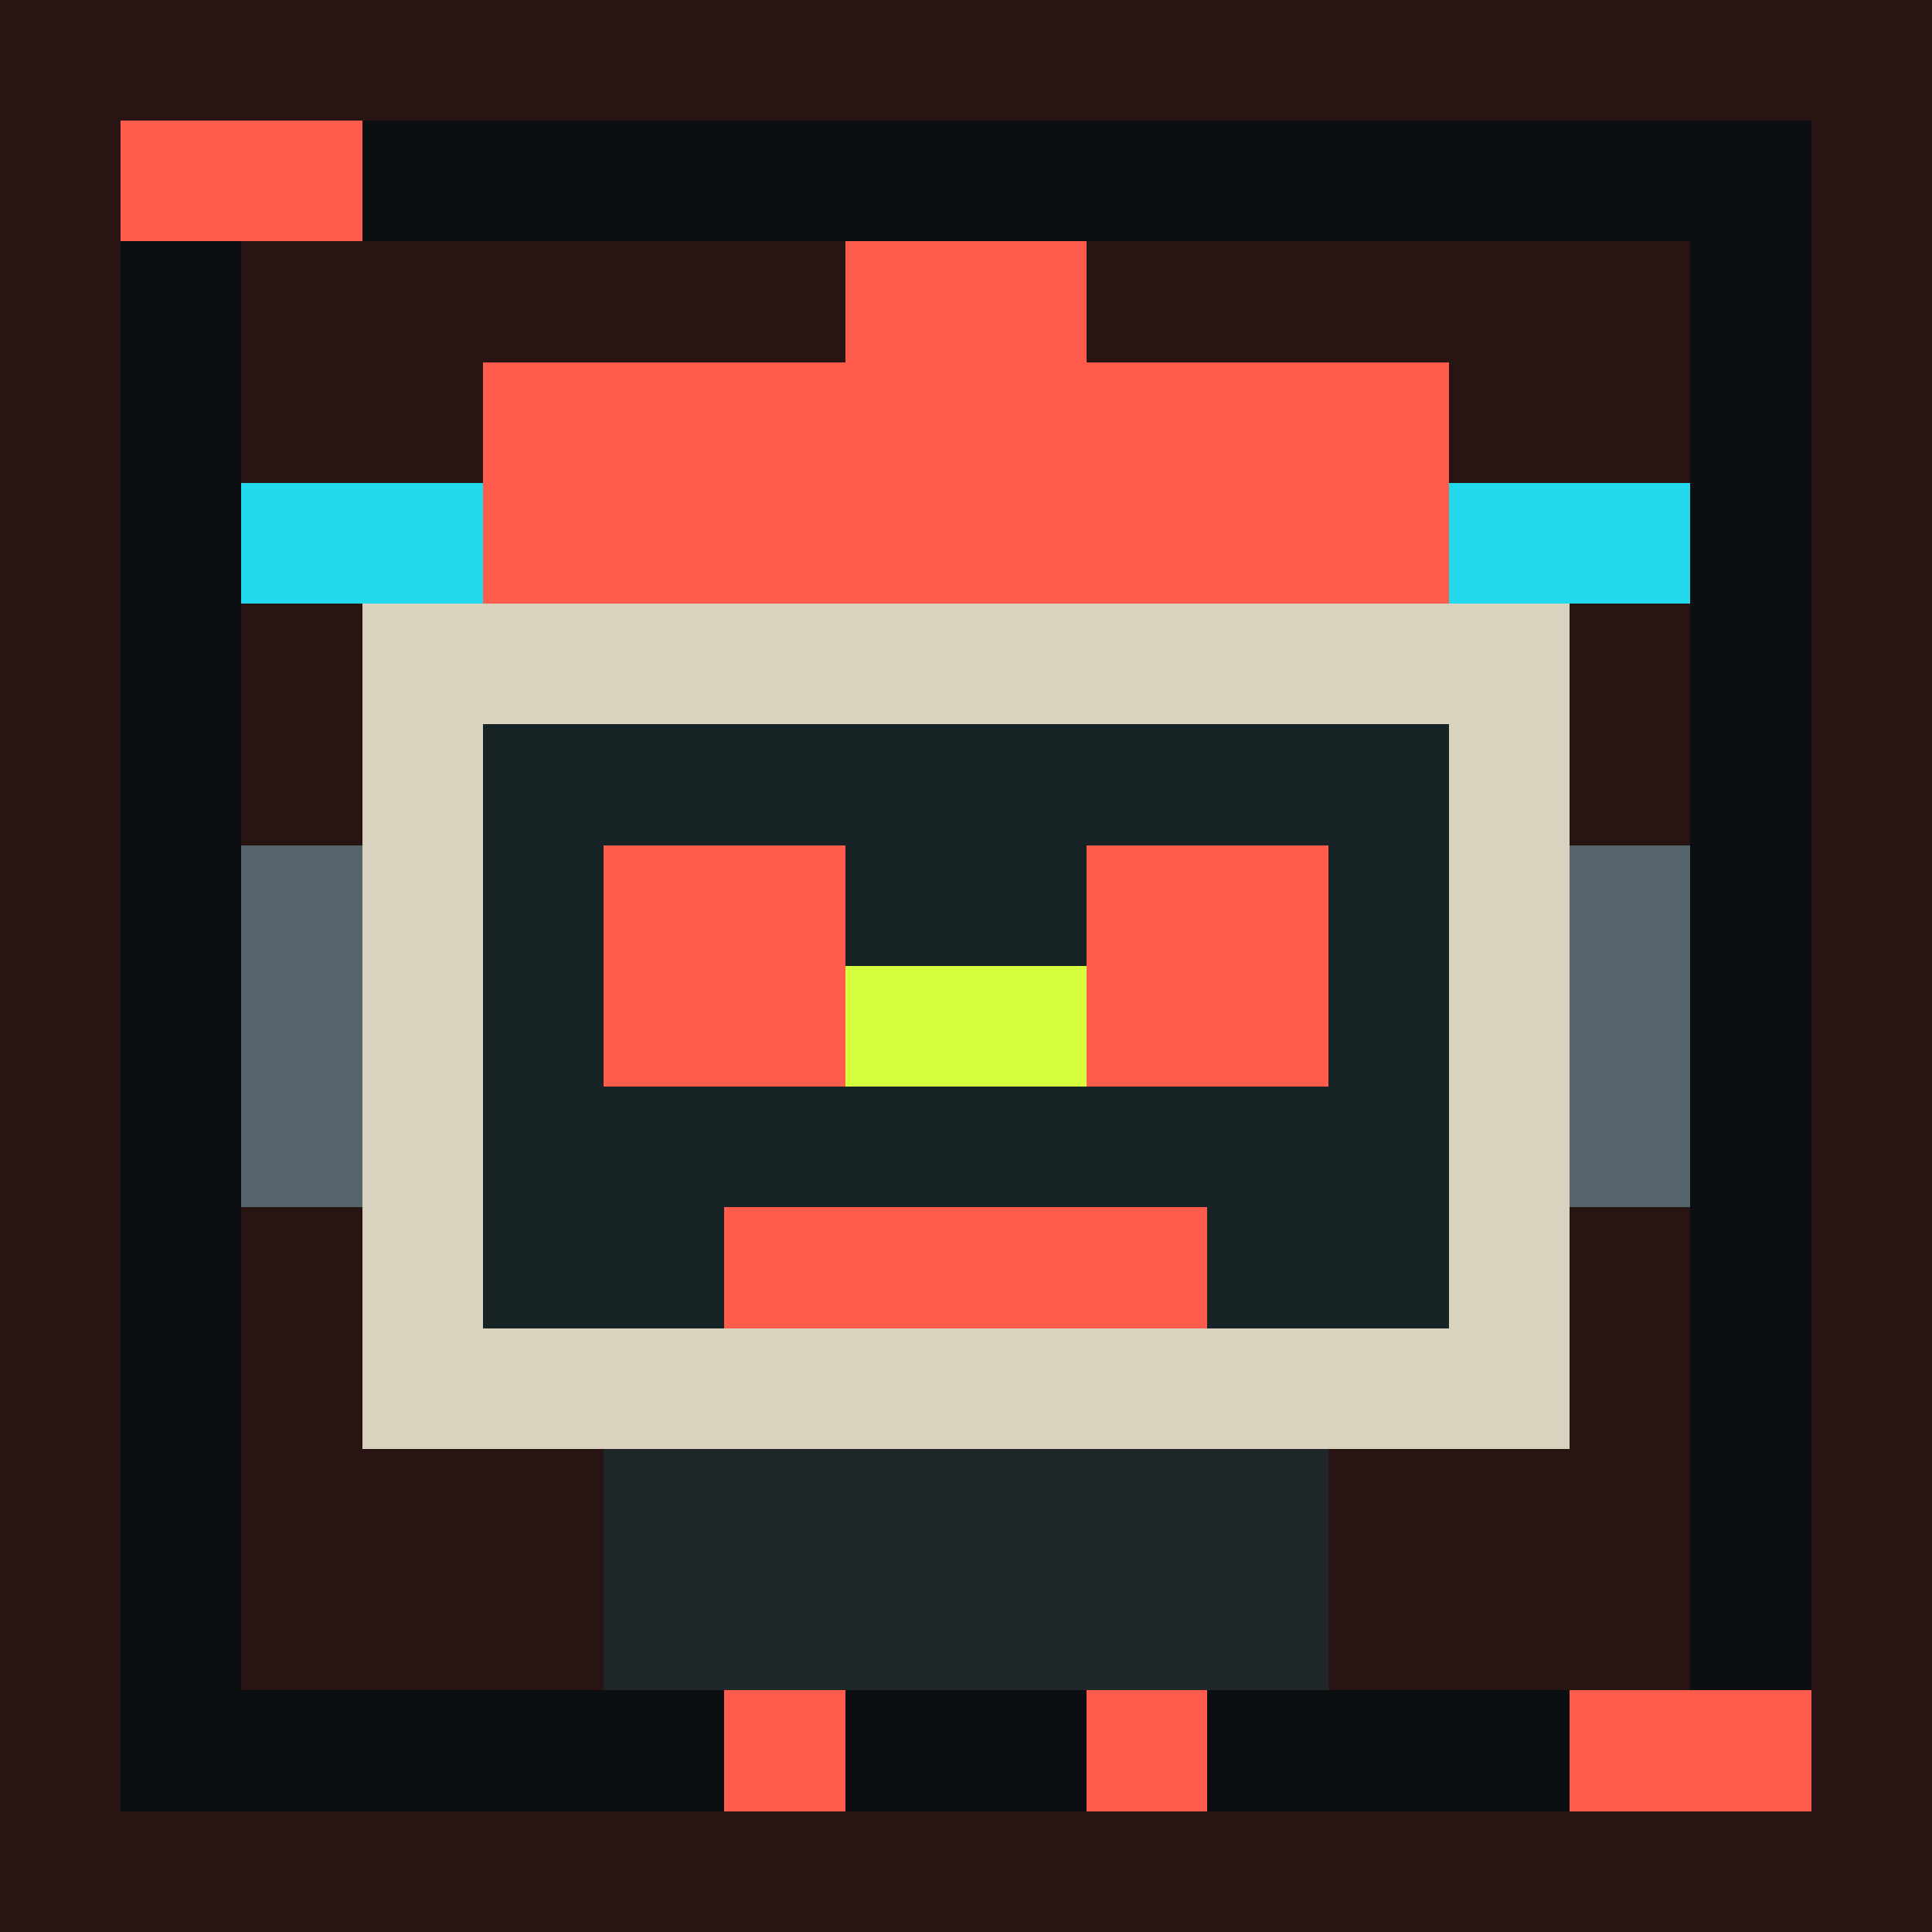
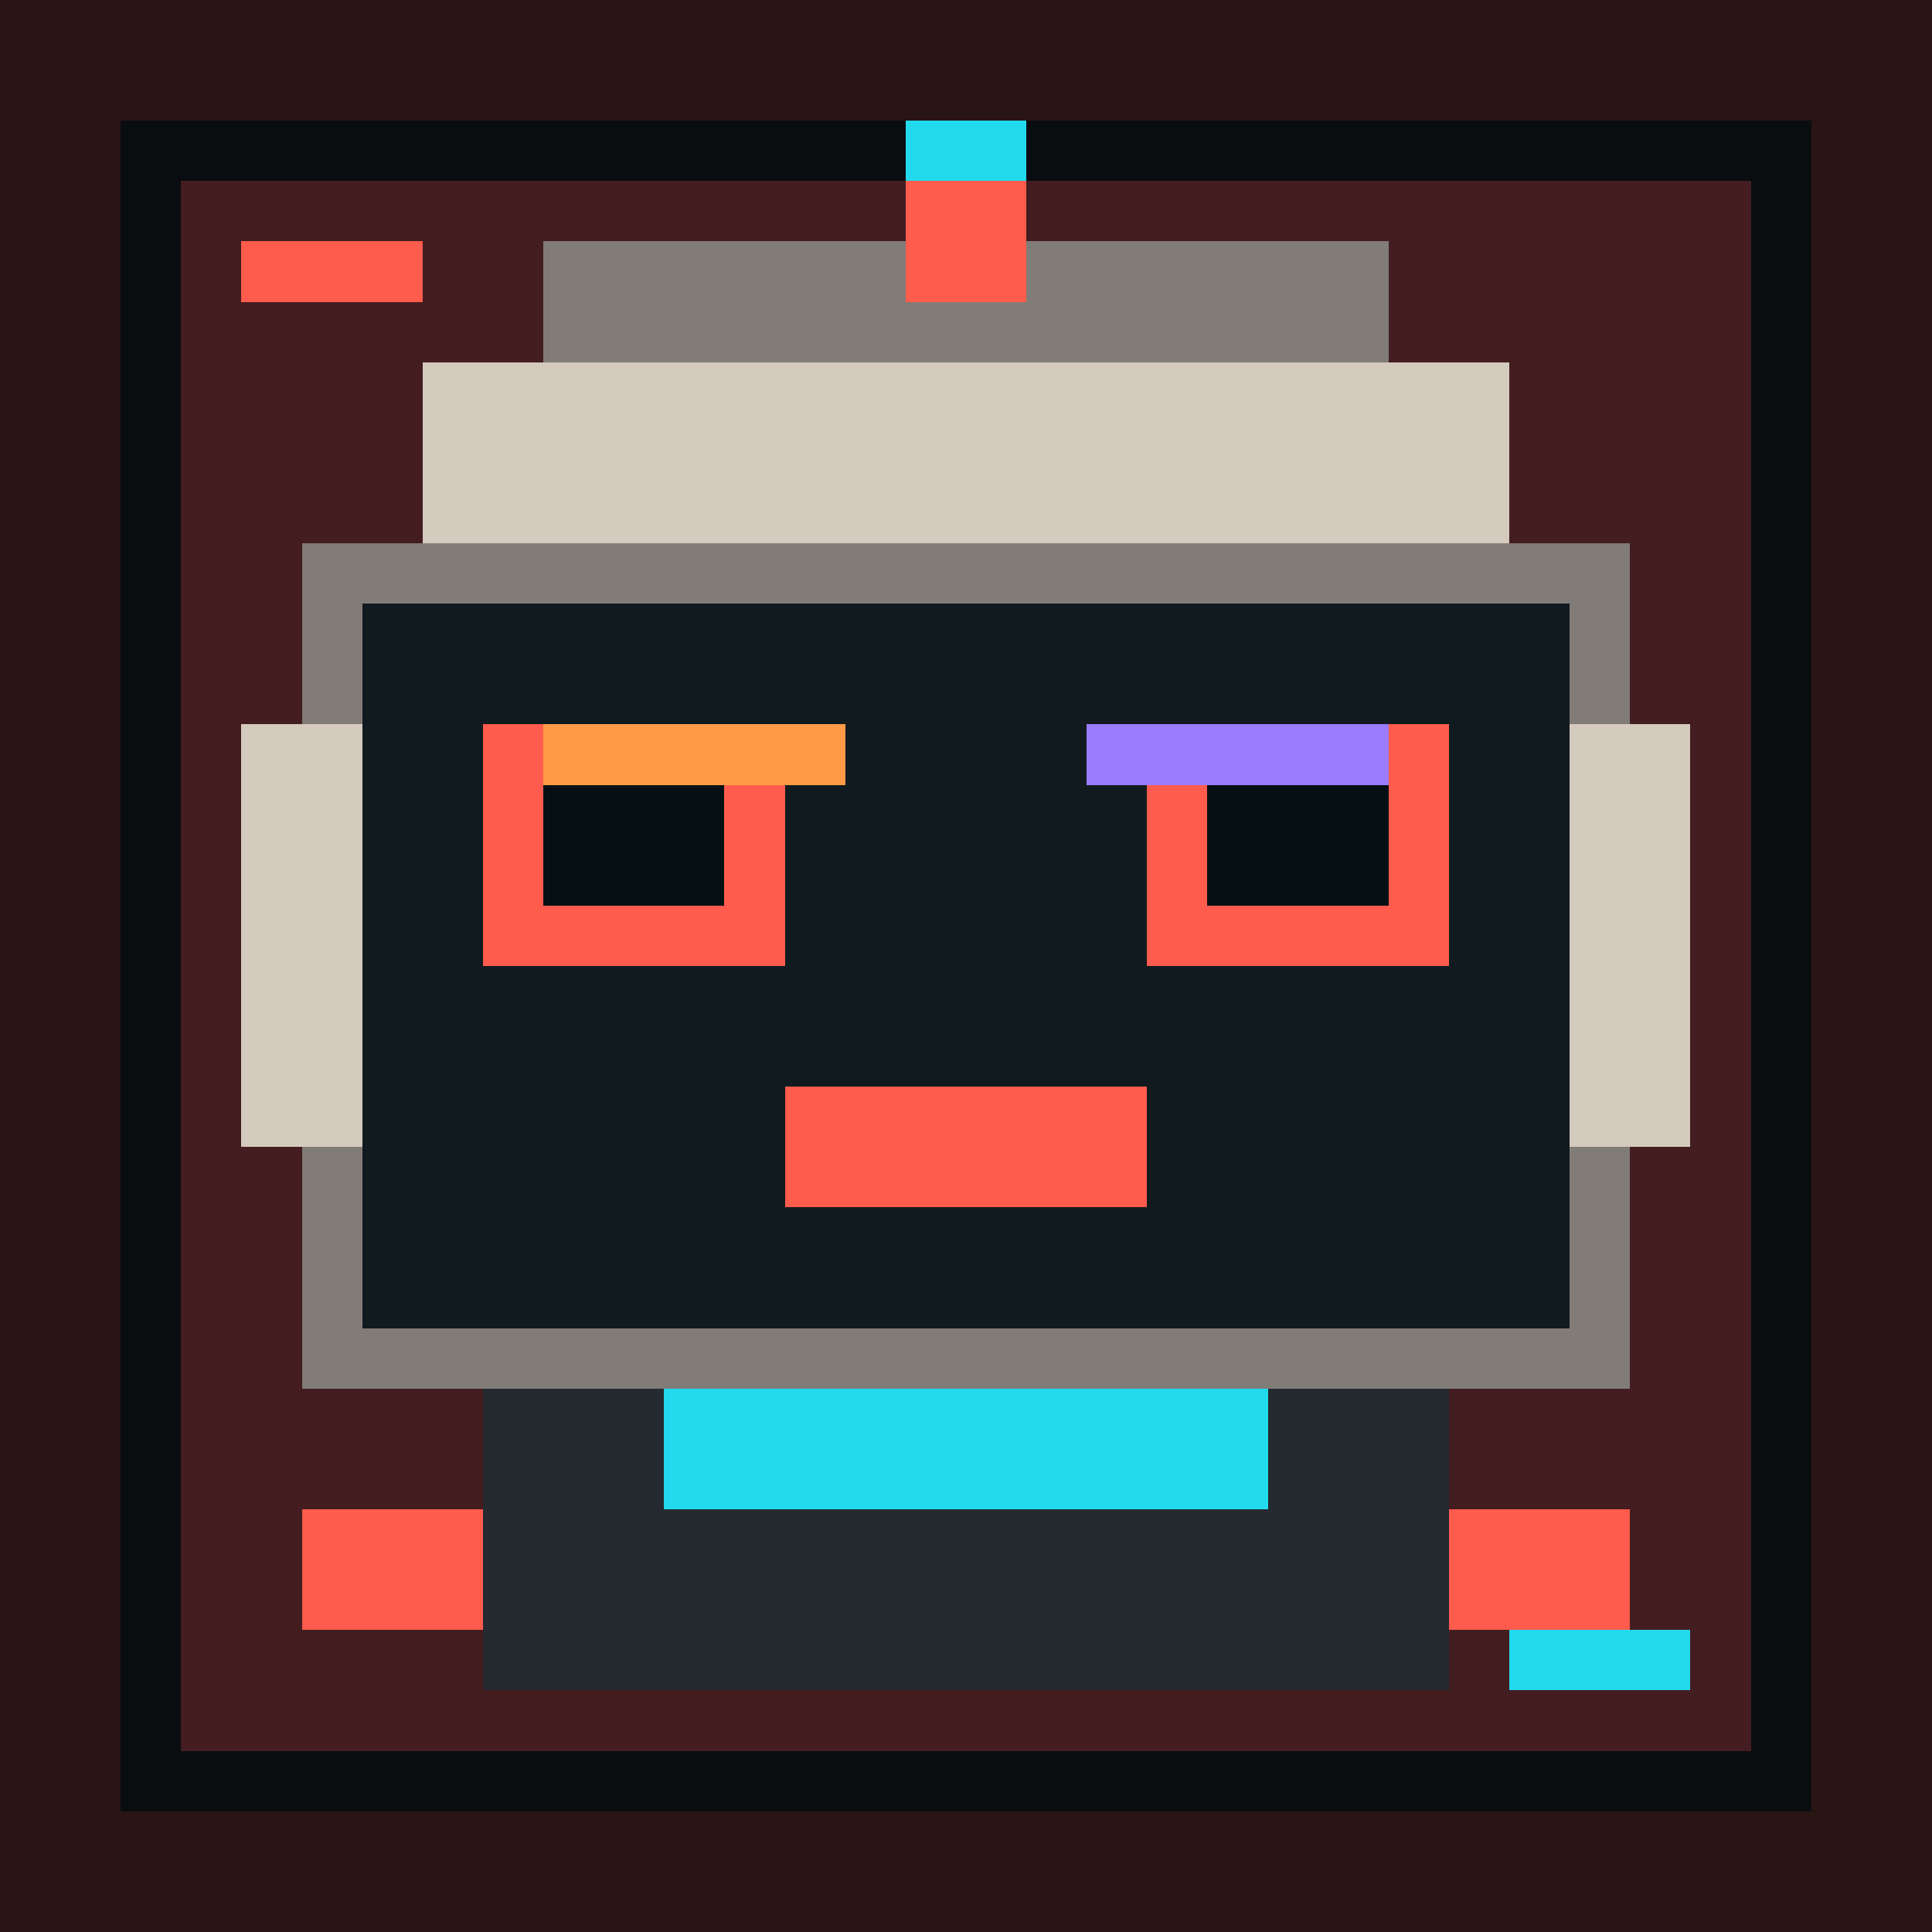
- <svg xmlns="http://www.w3.org/2000/svg" width="256" height="256" viewBox="0 0 256 256" shape-rendering="crispEdges">
-   <rect x="0" y="0" width="256" height="256" fill="#291414" />
-   <rect x="16" y="16" width="224" height="224" fill="#0b0f11" />
-   <rect x="32" y="32" width="192" height="192" fill="#291414" />
-   <rect x="64" y="48" width="128" height="32" fill="#ff5c4d" />
-   <rect x="48" y="80" width="160" height="112" fill="#d8d2bf" />
-   <rect x="64" y="96" width="128" height="80" fill="#182326" />
-   <rect x="80" y="112" width="32" height="32" fill="#ff5c4d" />
-   <rect x="144" y="112" width="32" height="32" fill="#ff5c4d" />
-   <rect x="112" y="128" width="32" height="16" fill="#d8ff3e" />
-   <rect x="96" y="160" width="64" height="16" fill="#ff5c4d" />
-   <rect x="32" y="112" width="16" height="48" fill="#56646b" />
-   <rect x="208" y="112" width="16" height="48" fill="#56646b" />
-   <rect x="80" y="192" width="96" height="32" fill="#20272b" />
-   <rect x="96" y="224" width="16" height="16" fill="#ff5c4d" />
-   <rect x="144" y="224" width="16" height="16" fill="#ff5c4d" />
-   <rect x="112" y="32" width="32" height="16" fill="#ff5c4d" />
-   <rect x="32" y="64" width="32" height="16" fill="#22d9ee" />
-   <rect x="192" y="64" width="32" height="16" fill="#22d9ee" />
-   <rect x="16" y="16" width="32" height="16" fill="#ff5c4d" />
-   <rect x="208" y="224" width="32" height="16" fill="#ff5c4d" />
+ <svg xmlns="http://www.w3.org/2000/svg" viewBox="0 0 32 32" width="256" height="256" shape-rendering="crispEdges">
+   <rect x="0" y="0" width="32" height="32" fill="#2a1515" />
+   <rect x="2" y="2" width="28" height="28" fill="#090d10" />
+   <rect x="3" y="3" width="26" height="26" fill="#431d20" />
+   <rect x="9" y="4" width="14" height="2" fill="#827c78" />
+   <rect x="7" y="6" width="18" height="3" fill="#d4cabd" />
+   <rect x="5" y="9" width="22" height="14" fill="#827c78" />
+   <rect x="6" y="10" width="20" height="12" fill="#111a1f" />
+   <rect x="8" y="12" width="5" height="4" fill="#ff5c4d" />
+   <rect x="19" y="12" width="5" height="4" fill="#ff5c4d" />
+   <rect x="9" y="13" width="3" height="2" fill="#061014" />
+   <rect x="20" y="13" width="3" height="2" fill="#061014" />
+   <rect x="13" y="18" width="6" height="2" fill="#ff5c4d" />
+   <rect x="4" y="12" width="2" height="7" fill="#d4cabd" />
+   <rect x="26" y="12" width="2" height="7" fill="#d4cabd" />
+   <rect x="8" y="23" width="16" height="5" fill="#242a30" />
+   <rect x="11" y="23" width="10" height="2" fill="#22d9ee" />
+   <rect x="5" y="25" width="3" height="2" fill="#ff5c4d" />
+   <rect x="24" y="25" width="3" height="2" fill="#ff5c4d" />
+   <rect x="15" y="2" width="2" height="2" fill="#22d9ee" />
+   <rect x="4" y="4" width="3" height="1" fill="#ff5c4d" />
+   <rect x="25" y="27" width="3" height="1" fill="#22d9ee" />
+   <rect x="9" y="12" width="5" height="1" fill="#ff9b45" />
+   <rect x="18" y="12" width="5" height="1" fill="#9b7cff" />
+   <rect x="15" y="3" width="2" height="2" fill="#ff5c4d" />
</svg>
